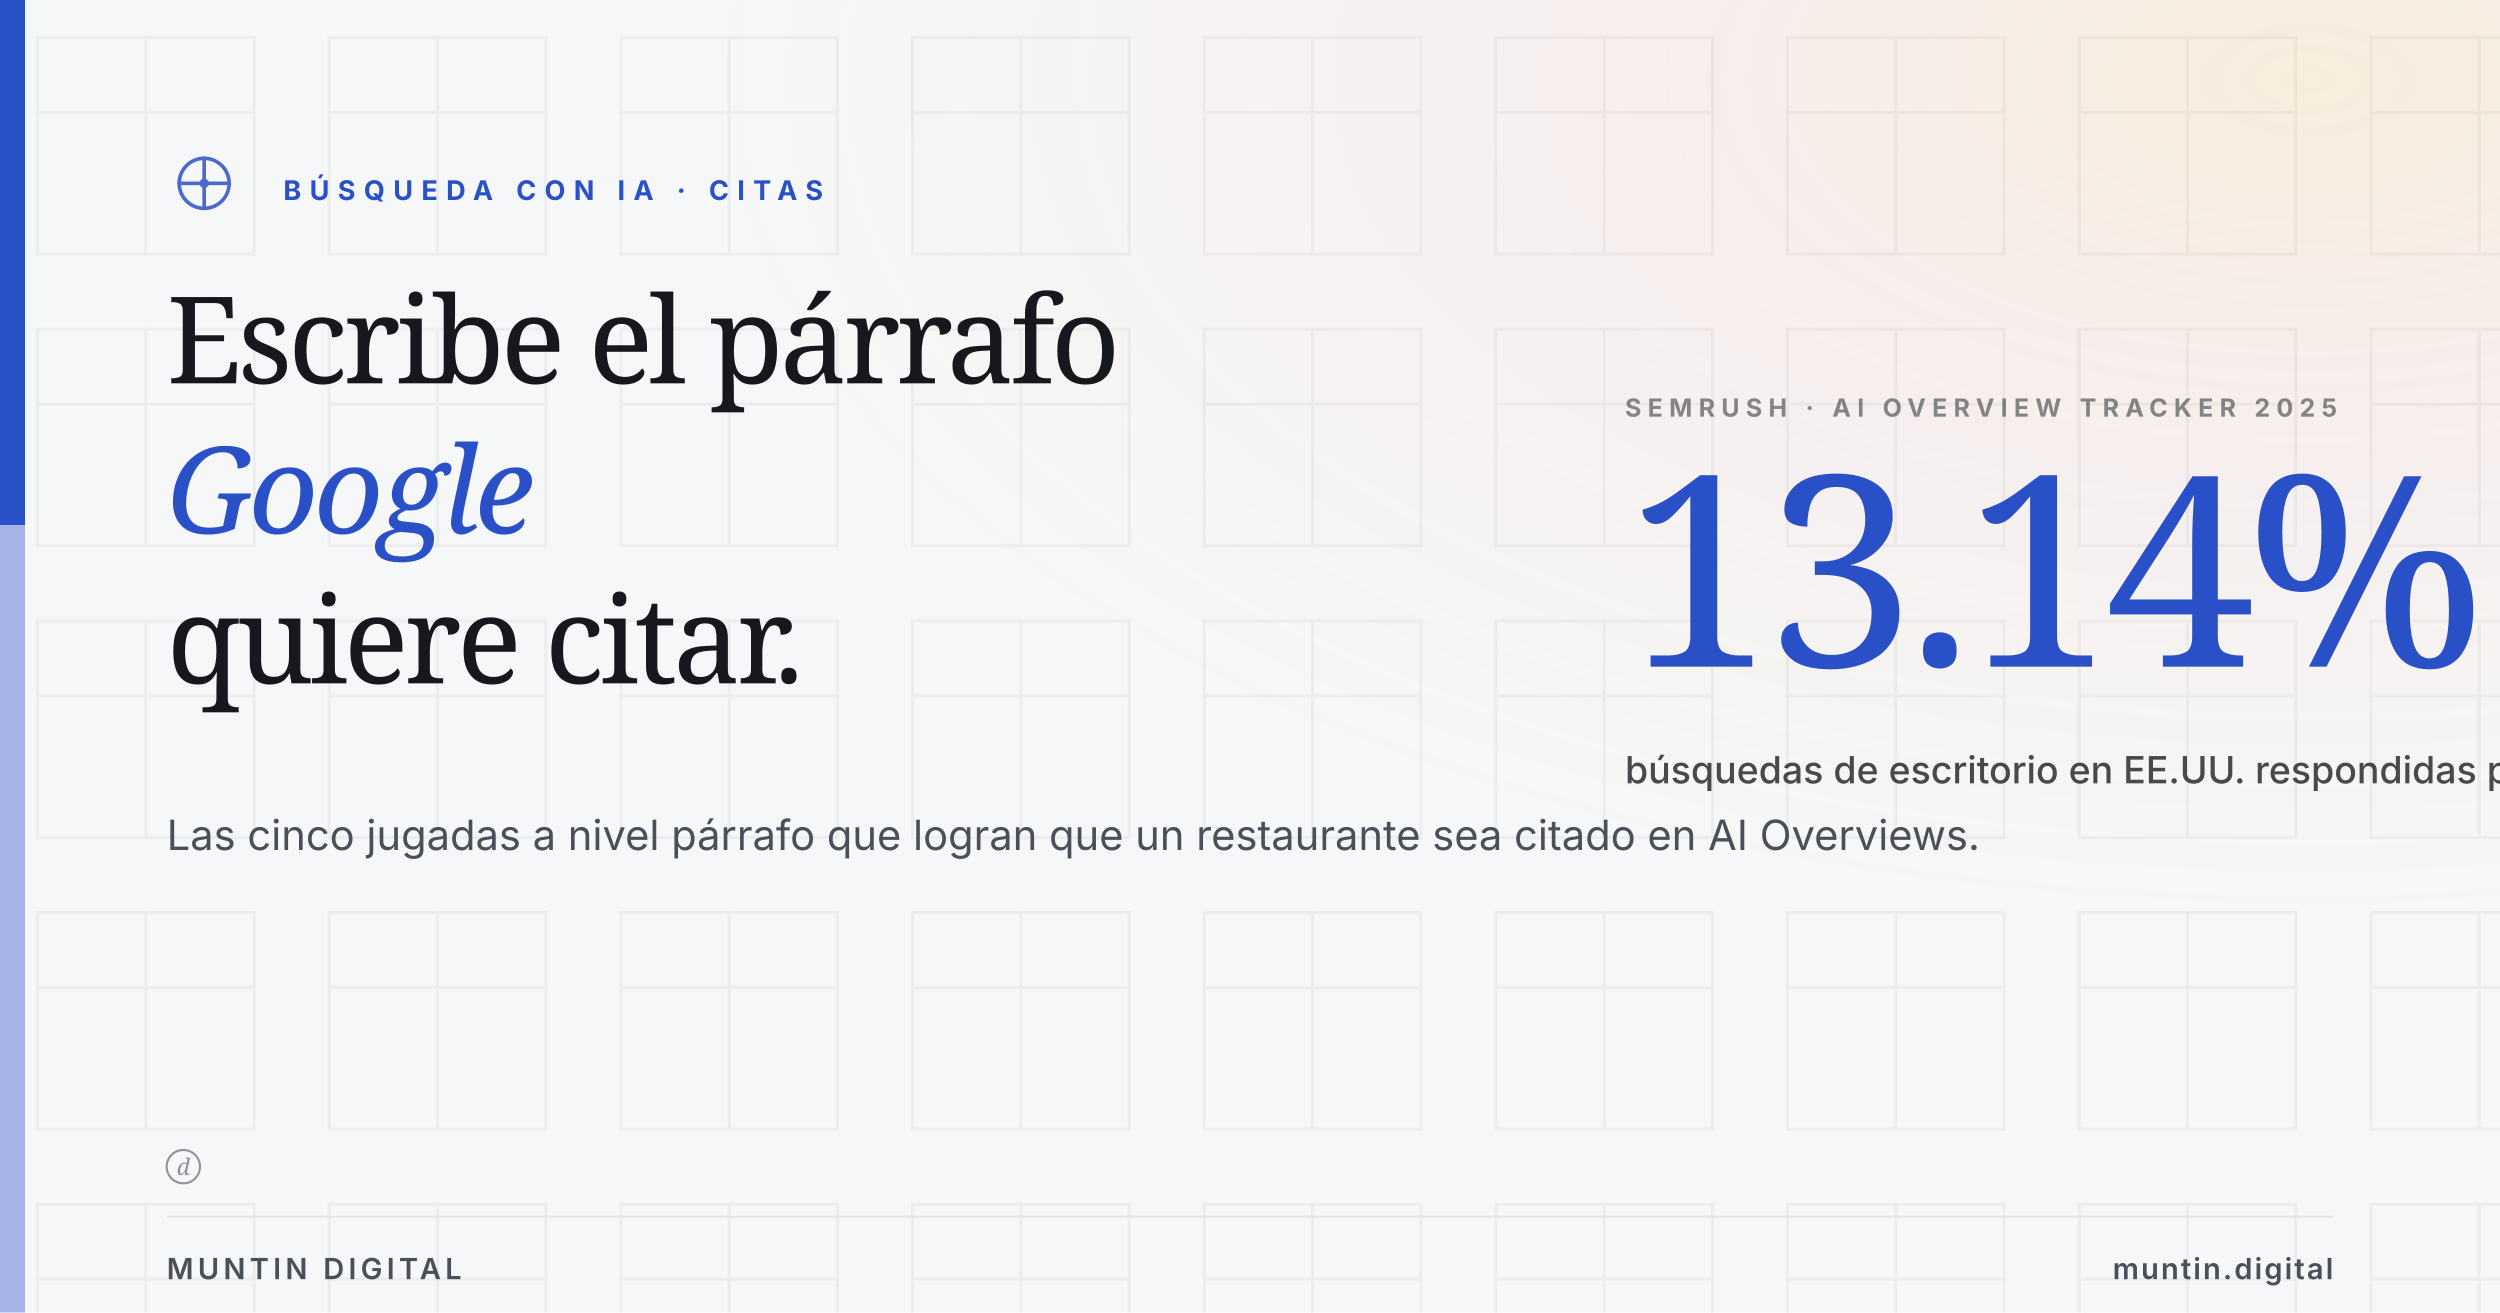
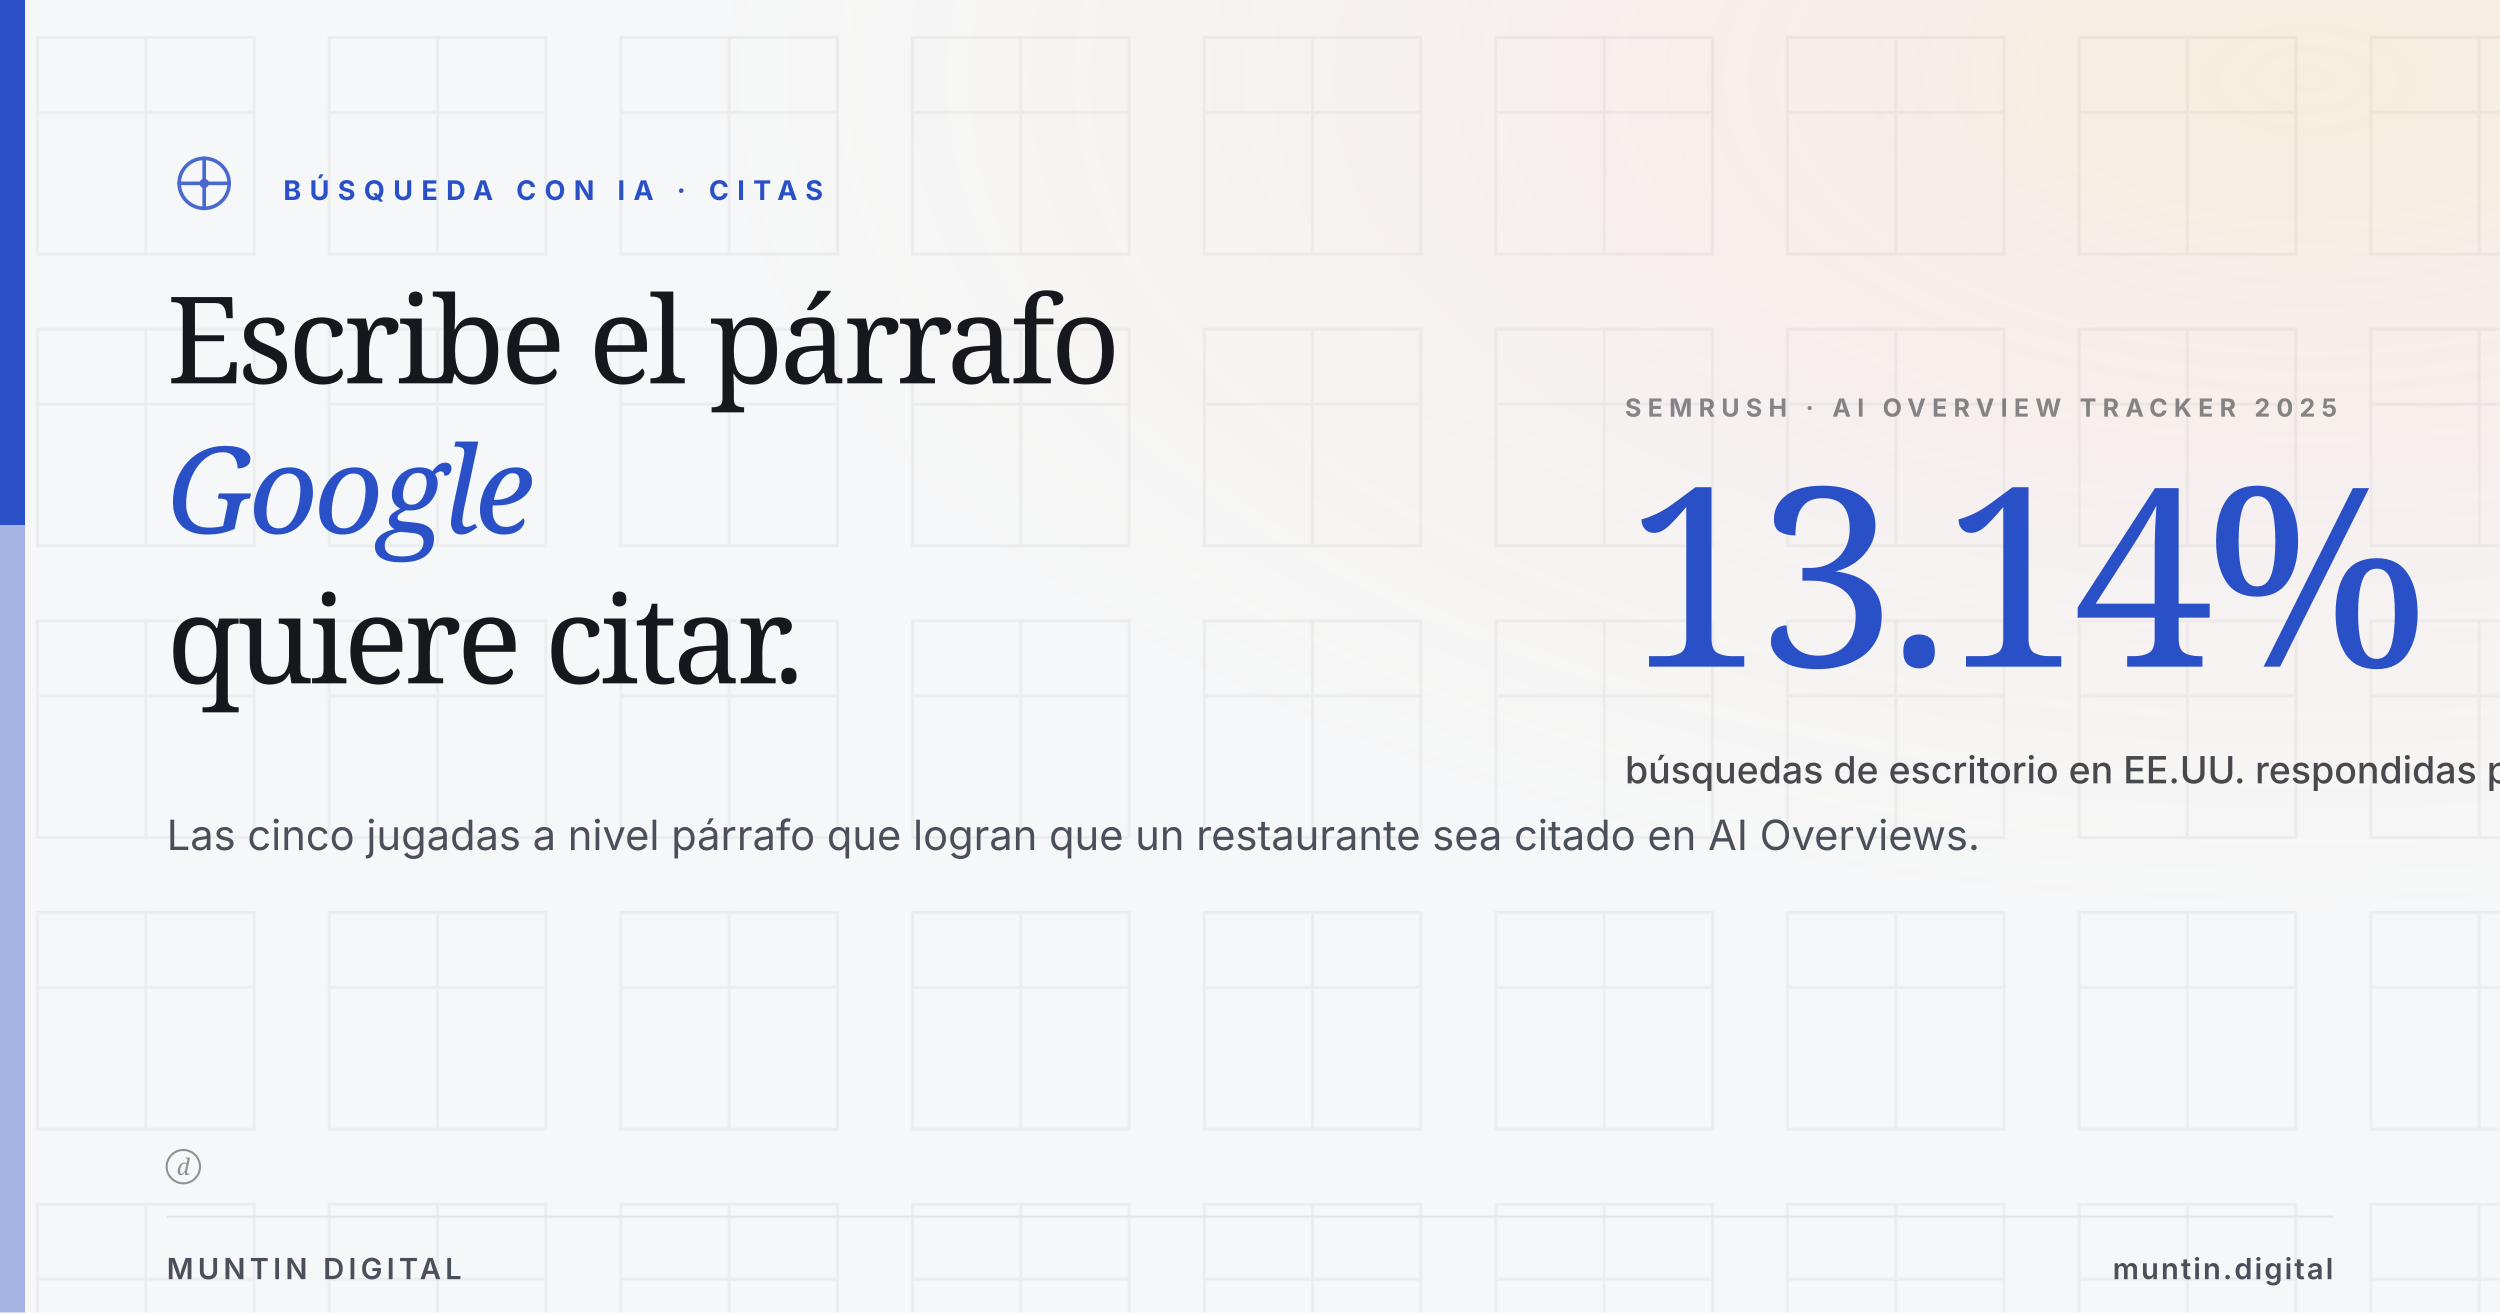
<svg xmlns="http://www.w3.org/2000/svg" viewBox="0 0 1200 630" width="1200" height="630">
  <rect width="1200" height="630" fill="#F6F7F8" />
  <defs>
    <pattern id="muntinField" x="0" y="0" width="140" height="140" patternUnits="userSpaceOnUse">
      <g transform="translate(18, 18)" fill="none" stroke="#16181D" stroke-width="1.5" stroke-linecap="square" stroke-linejoin="miter">
        <rect x="0" y="0" width="104" height="104" />
        <line x1="52" y1="0" x2="52" y2="104" />
        <line x1="0" y1="36" x2="104" y2="36" />
      </g>
    </pattern>
  </defs>
  <rect width="1200" height="630" fill="url(#muntinField)" opacity="0.045" />
  <defs>
    <radialGradient id="ghWarmSoft" cx="92%" cy="6%" r="64%">
      <stop offset="0%" stop-color="#FFB020" stop-opacity="0.13" />
      <stop offset="52%" stop-color="#FF6B5C" stop-opacity="0.05" />
      <stop offset="100%" stop-color="#FFB020" stop-opacity="0" />
    </radialGradient>
  </defs>
  <rect width="1200" height="630" fill="url(#ghWarmSoft)" />
  <rect x="0" y="0" width="12" height="252" fill="#2A50C8" />
  <rect x="0" y="252" width="12" height="378" fill="#2A50C8" opacity="0.4" />
  <g transform="translate(80, 70) scale(1.5)" fill="none" stroke="#2A50C8" stroke-width="1.167" stroke-linecap="round" stroke-linejoin="round" color="#2A50C8" opacity="0.85">
    <circle cx="12" cy="12" r="8" />
    <line x1="12" y1="4" x2="12" y2="20" />
    <line x1="4" y1="12" x2="20" y2="12" />
    <circle cx="12" cy="12" r="1.5" fill="currentColor" stroke="none" />
  </g>
  <text x="136" y="96" font-family="Inter, Arial, sans-serif" font-size="13" font-weight="700" letter-spacing="4" fill="#2A50C8">BÚSQUEDA CON IA · CITAS</text>
  <text x="80" y="184" font-family="Fraunces, Georgia, serif" font-size="58" font-weight="500" letter-spacing="-2" fill="#16181D">Escribe el párrafo</text>
  <text x="80" y="256" font-family="Fraunces, Georgia, serif" font-style="italic" font-size="58" font-weight="400" letter-spacing="-2" fill="#2A50C8">Google</text>
  <text x="80" y="328" font-family="Fraunces, Georgia, serif" font-size="58" font-weight="500" letter-spacing="-2" fill="#16181D">quiere citar.</text>
  <text x="80" y="408" font-family="Inter, Arial, sans-serif" font-size="20" font-weight="400" fill="#4A4F59">
    <tspan x="80" dy="0">Las cinco jugadas a nivel párrafo que logran que un restaurante sea citado en AI Overviews.</tspan>
  </text>
  <text x="780" y="200" font-family="Inter, Arial, sans-serif" font-size="12" font-weight="700" letter-spacing="3" fill="#16181D" opacity="0.5">SEMRUSH · AI OVERVIEW TRACKER 2025</text>
-   <text x="780" y="320" font-family="Fraunces, Georgia, serif" font-size="128" font-weight="500" letter-spacing="-4" fill="#2A50C8">13.14%</text>
+   <text x="780" y="320" font-family="Fraunces, Georgia, serif" font-size="120" font-weight="500" letter-spacing="-4" fill="#2A50C8">13.14%</text>
  <text x="780" y="376" font-family="Inter, Arial, sans-serif" font-size="18" font-weight="500" fill="#16181D" opacity="0.78">búsquedas de escritorio en EE.UU. respondidas por AI Overview · marzo 2025</text>
  <g transform="translate(80, 552)" fill="#4A4F59" opacity="0.6">
    <circle cx="8" cy="8" r="8" fill="none" stroke="#4A4F59" stroke-width="1" />
    <text x="8" y="12" text-anchor="middle" font-family="Fraunces, Georgia, serif" font-style="italic" font-size="11" font-weight="500" fill="#4A4F59">d</text>
  </g>
  <line x1="80" y1="584" x2="1120" y2="584" stroke="#E3E5E9" stroke-width="1" />
  <text x="80" y="614" font-family="Inter, Arial, sans-serif" font-size="14" font-weight="600" letter-spacing="2" fill="#4A4F59">MUNTIN DIGITAL</text>
  <text x="1120" y="614" text-anchor="end" font-family="Inter, Arial, sans-serif" font-size="14" font-weight="600" letter-spacing="1" fill="#4A4F59">muntin.digital</text>
</svg>
